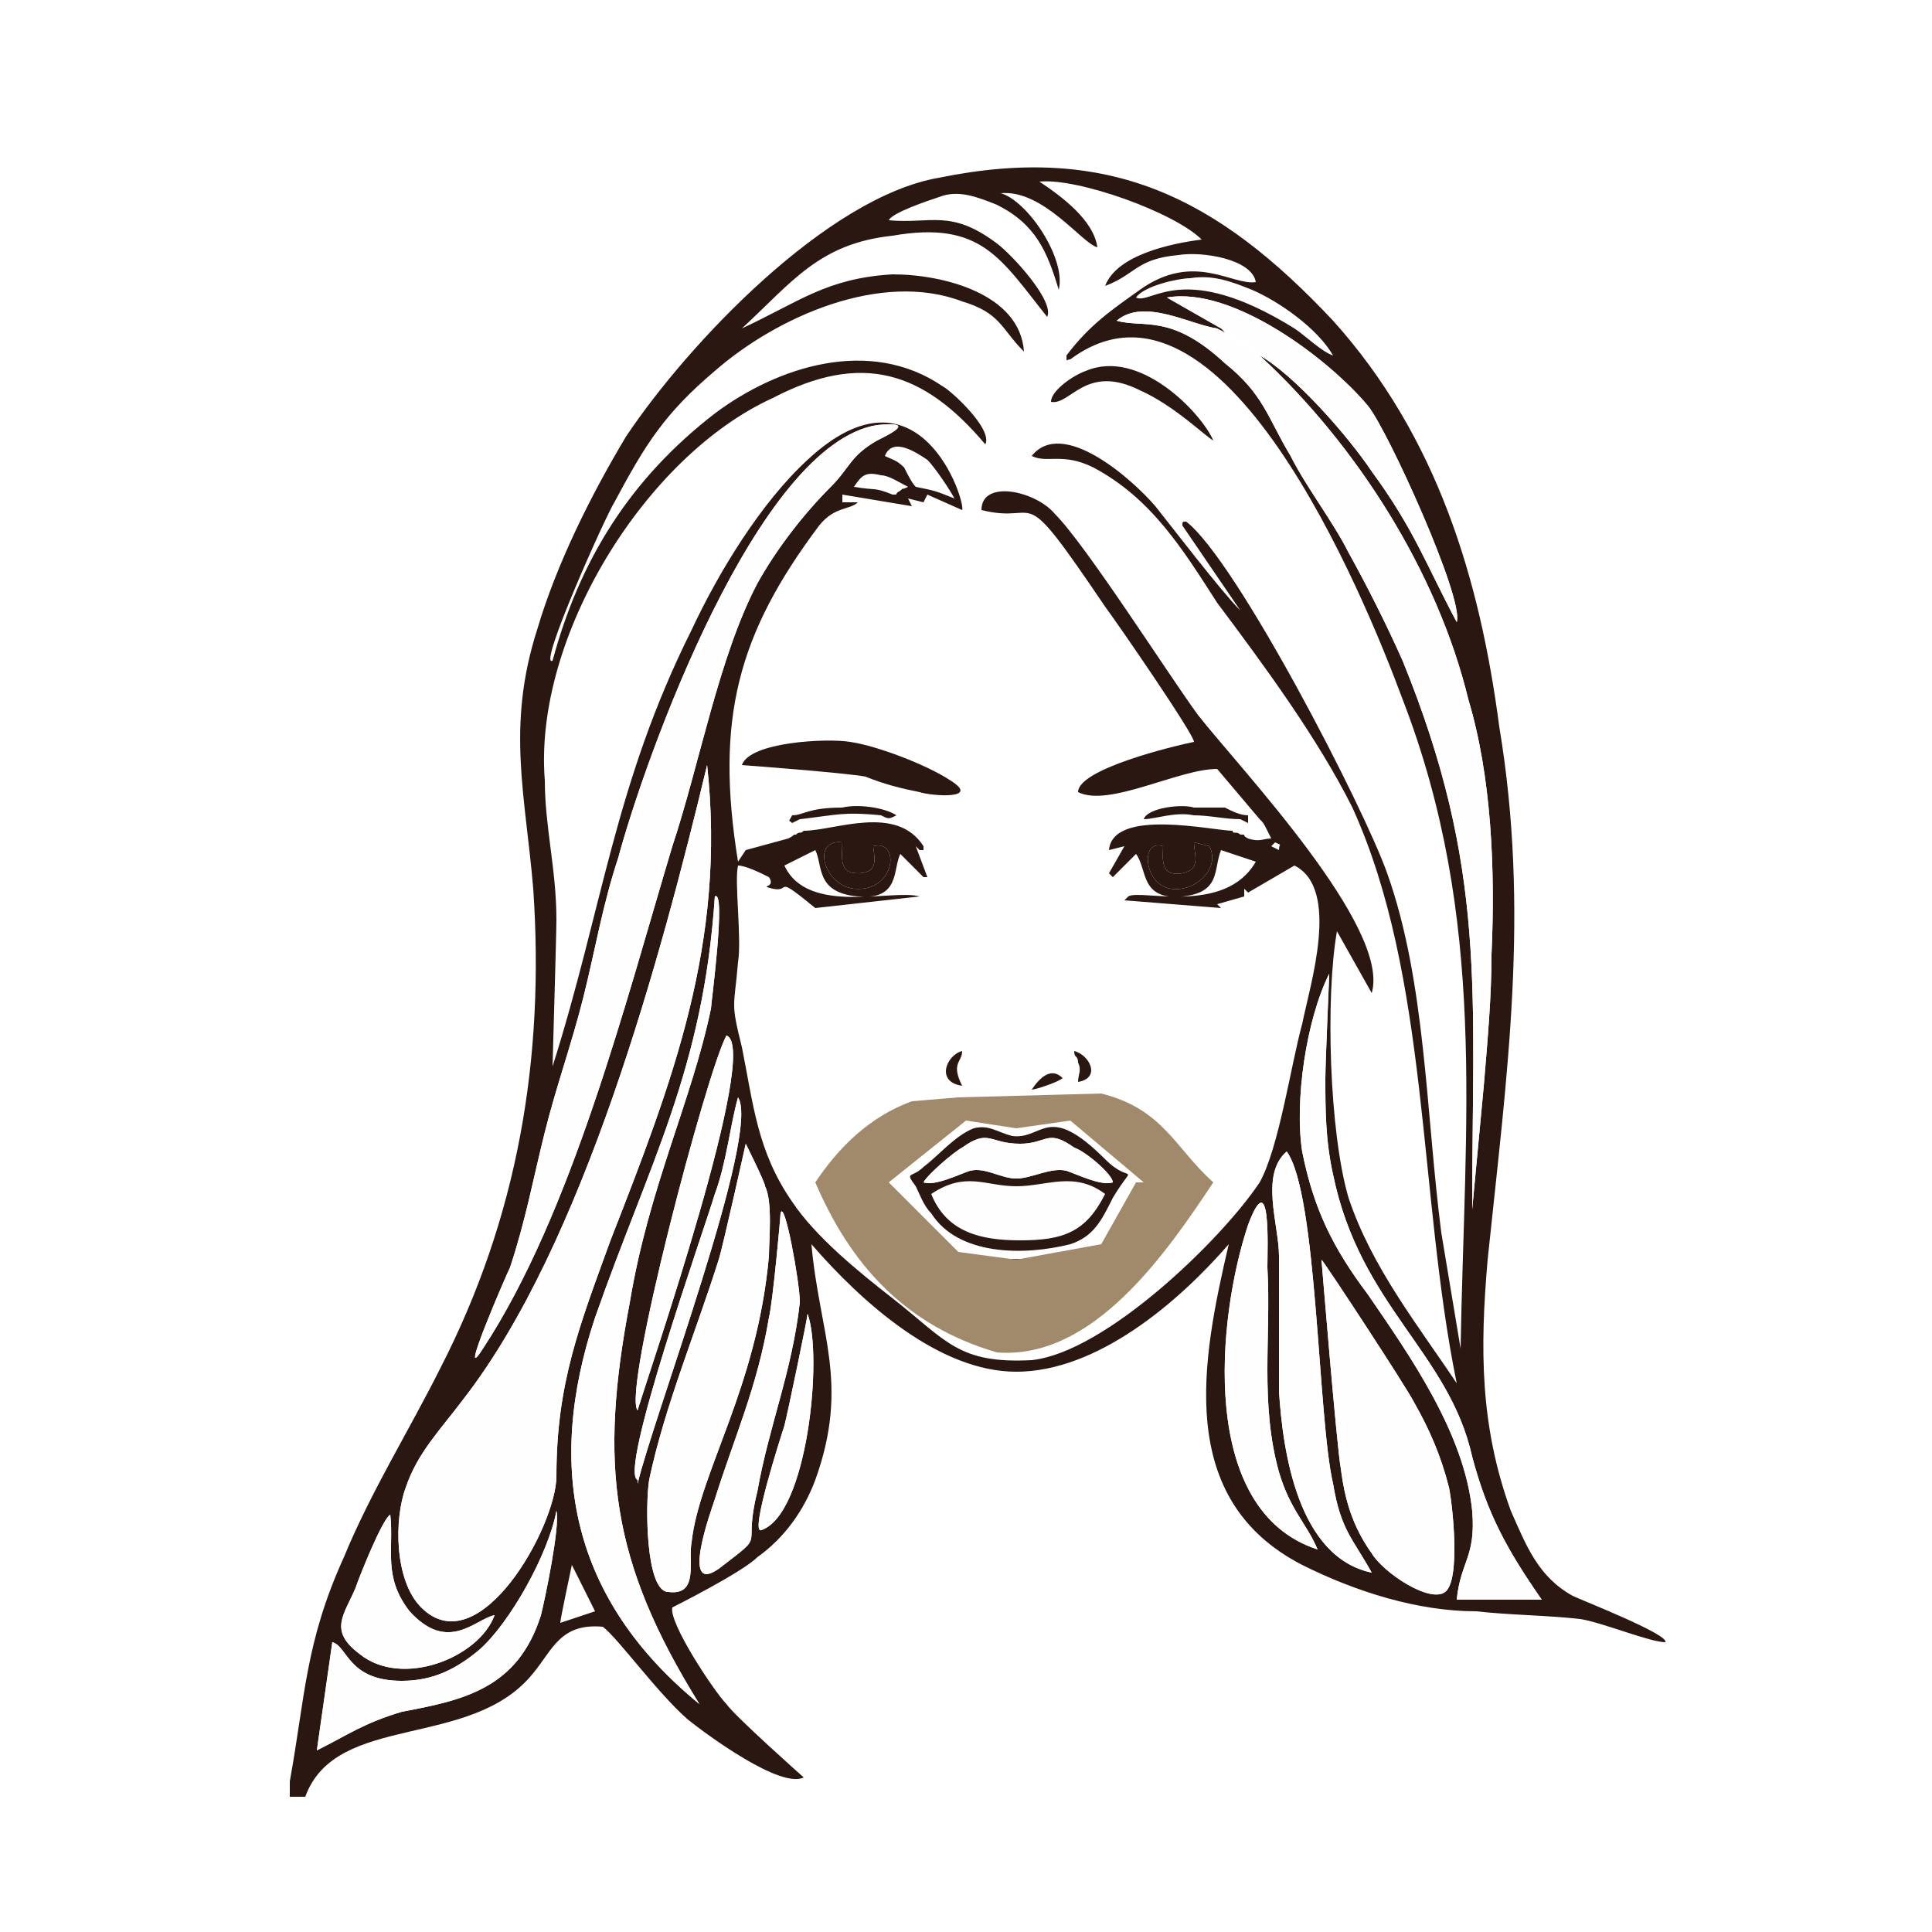
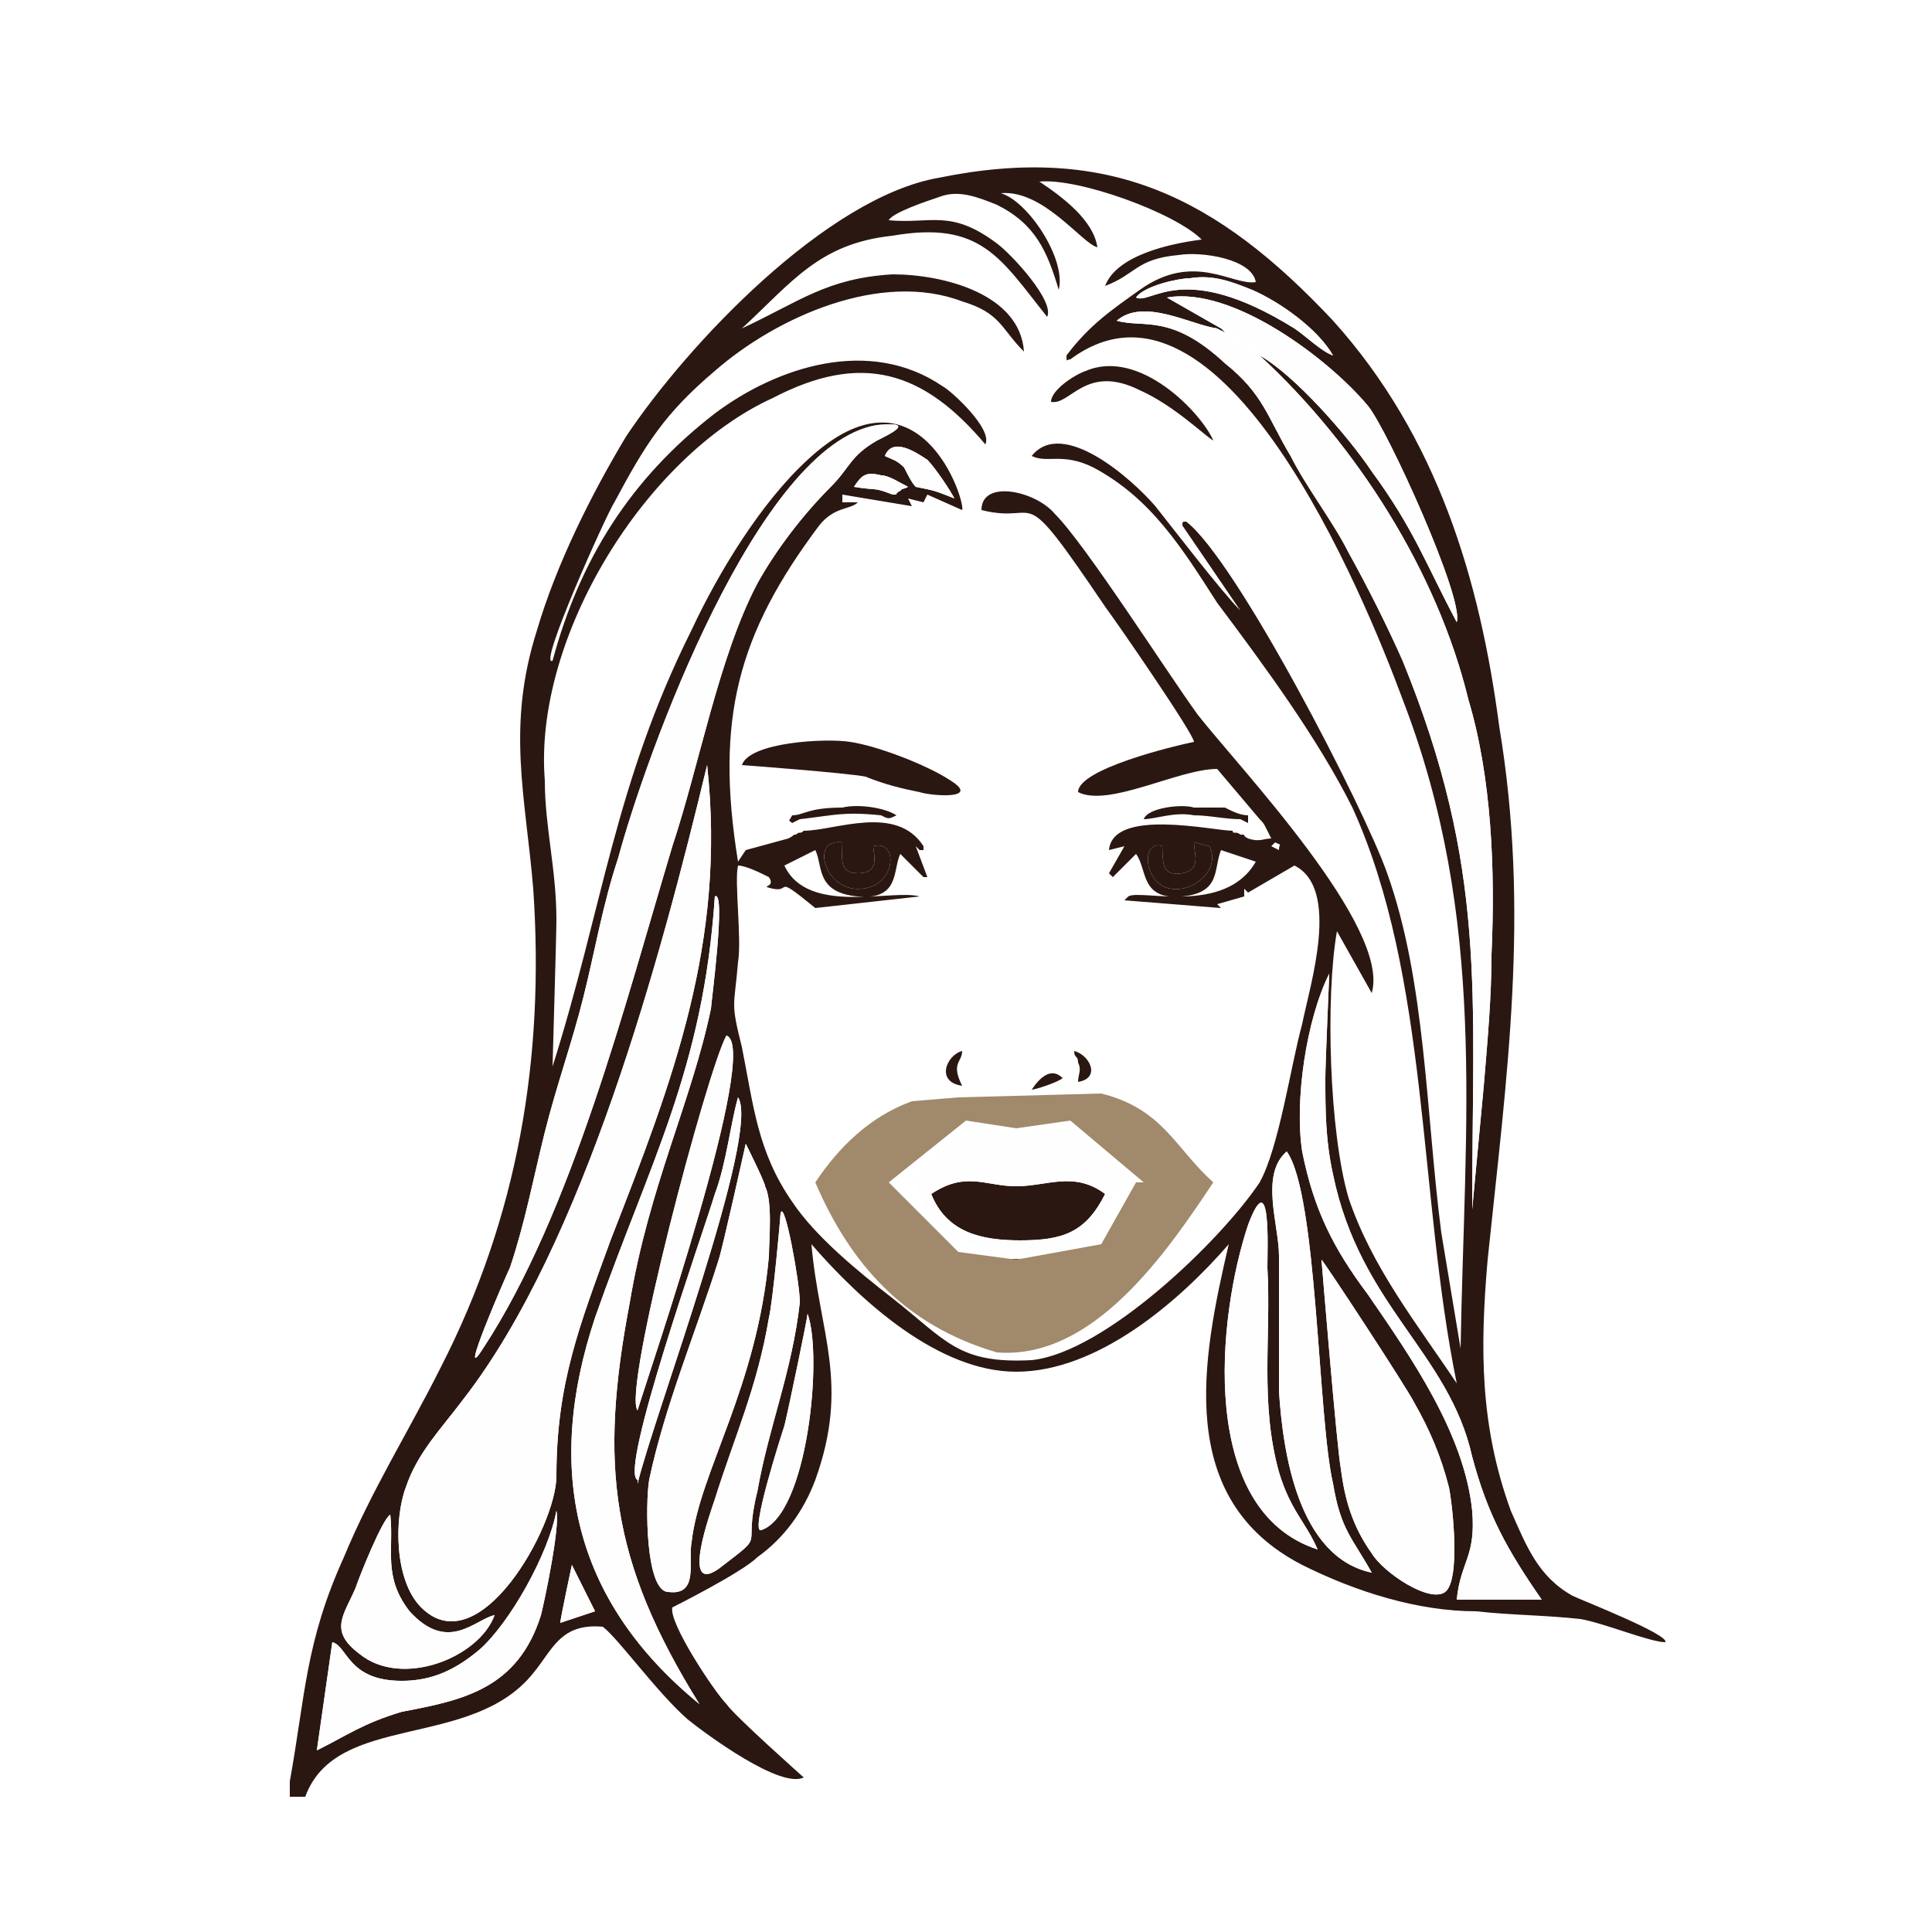
- <svg xmlns="http://www.w3.org/2000/svg" xml:space="preserve" width="80px" height="80px" viewBox="0 0 500 500">
+ <svg xmlns="http://www.w3.org/2000/svg" width="80px" height="80px" viewBox="0 0 500 500">
  <g>
    <g>
      <path fill="rgb(43, 23, 17)" d="M145 420c0,-1 3,-15 3,-15l6 12 -9 3zm-63 33l4 -28c4,1 4,10 18,10 8,0 14,-3 20,-8 8,-7 18,-25 20,-36 1,4 -3,23 -4,27 -6,19 -20,22 -36,25 -10,3 -14,6 -22,10zm46 -35c-4,11 -24,19 -35,10 -8,-6 -4,-10 -1,-17 1,-3 7,-18 9,-19 1,9 -2,16 5,25 10,11 17,2 22,1zm81 -78c4,11 0,52 -12,56 -3,1 5,-24 6,-27 1,-4 6,-28 6,-29zm132 61c-31,-10 -26,-60 -18,-84 6,-16 5,6 5,11 1,18 -2,35 3,53 3,10 7,13 10,20zm-134 -64c-2,18 -8,32 -11,49 -4,16 3,10 -10,20 -10,7 -2,-15 -1,-18 5,-16 11,-29 14,-47 1,-4 3,-26 3,-27 1,-4 5,18 5,23zm135 -11c1,1 22,33 24,37 4,7 7,14 9,22 1,5 3,24 -1,27 -4,3 -16,-5 -19,-10 -5,-7 -7,-14 -8,-22 -1,-5 -5,-54 -5,-54zm-143 -1c-3,34 -18,56 -20,74 -1,5 2,14 -6,13 -6,0 -6,-23 -5,-29 4,-19 12,-38 18,-57 1,-3 7,-30 7,-30 0,0 5,10 5,11 2,4 1,14 1,18zm134 -27c8,11 8,69 12,86 2,12 5,14 10,23 -19,-4 -23,-31 -24,-47 0,-11 0,-23 0,-35 0,-8 -5,-21 2,-27zm-168 86l0 -1c-5,-2 17,-64 20,-74 3,-8 4,-18 6,-25 6,9 -22,83 -26,100zm0 -19l0 0c-4,-5 18,-88 23,-97l0 0c9,3 -20,87 -23,97zm234 49l-22 0c1,-10 5,-11 4,-23 -2,-20 -16,-40 -27,-56 -9,-12 -14,-22 -17,-37 -2,-13 1,-34 7,-46 0,1 -1,23 -1,27 0,8 0,16 2,25 7,34 30,46 36,73 4,15 9,24 18,37zm-218 27c-33,-27 -40,-61 -27,-100 14,-40 28,-64 31,-109 3,-2 -1,28 -1,29 -5,24 -16,46 -21,76 -8,42 -5,67 18,104zm2 -243c5,46 -9,82 -25,123 -8,22 -14,37 -14,61 0,13 -20,49 -35,34 -7,-7 -7,-23 -4,-31 3,-9 9,-15 15,-23 31,-40 51,-114 63,-164zm147 20c2,1 1,0 1,2l-2 -1 1 -1zm-29 1c0,3 -1,8 5,7 5,-1 3,-5 3,-8l4 1c3,6 -4,12 -10,11 -7,-1 -8,-13 -2,-11zm-75 0c7,-2 6,12 -5,11 -8,-1 -11,-13 -3,-12 0,4 -1,8 4,8 6,0 4,-5 4,-7zm-5 -93c2,-3 3,-4 7,-3 2,0 5,2 7,3 -2,1 -1,0 -2,1 -2,1 0,1 -2,1 -5,-2 -4,-1 -10,-2zm19 -7c2,2 6,8 7,10 -5,-2 -5,-2 -10,-3 -1,-1 -2,-3 -3,-5 -2,-2 -3,-2 -5,-3 2,-5 8,-1 11,1zm-13 -9c10,-1 4,2 0,4 -7,4 -7,7 -12,12 -7,7 -14,16 -19,25 -10,19 -15,47 -22,68 -12,40 -26,95 -49,130 -7,11 6,-19 7,-21 4,-12 6,-23 9,-35 3,-12 7,-23 10,-35 3,-12 5,-24 9,-36 7,-26 36,-107 67,-112zm99 -18l-1 -1 1 1c25,23 46,56 54,89 6,20 7,44 6,66 0,11 -1,22 -2,34l-3 32c0,-56 4,-88 -18,-142 -4,-9 -9,-19 -14,-28 -4,-8 -11,-17 -15,-25 -6,-10 -7,-16 -17,-24 -14,-13 -21,-9 -28,-11 7,-6 19,1 26,2l2 1 -1 -1 -14 -8c17,-3 42,16 52,28 5,6 25,50 23,56 -8,-15 -11,-24 -22,-39 -6,-9 -20,-25 -29,-30zm-32 -15c2,-3 11,-5 14,-5 6,-1 11,1 16,3 7,3 17,10 21,17 -3,-1 -7,-5 -10,-7 -29,-18 -37,-6 -41,-8zm-18 15c0,2 0,1 1,1 39,-29 76,61 86,88 22,57 16,109 15,168l-5 -30c-4,-31 -4,-65 -14,-93 -6,-17 -39,-81 -52,-91 -1,0 -1,0 -1,1l15 22c-5,-5 -18,-22 -22,-27 -6,-7 -24,-23 -32,-13 4,2 8,-1 16,3 15,8 23,21 32,35 12,16 26,35 35,53 20,44 17,100 27,149 -10,-15 -22,-30 -28,-48 -5,-17 -6,-52 -3,-69l9 16c5,-17 -34,-58 -45,-72 -8,-11 -29,-44 -37,-52 -5,-6 -19,-9 -19,-1 16,4 9,-9 32,25 3,4 23,33 23,35 -5,1 -30,7 -30,13 8,4 26,-6 36,-6l11 13c1,1 1,1 2,3l1 2c-2,0 -3,1 -6,0 -2,-1 0,-1 -2,-1 -1,-1 -2,0 -2,-1 -5,0 -31,-6 -32,5l4 -1 -4 7 1 1 6 -6c3,4 1,12 12,11 10,-1 8,-7 10,-12l9 3c-8,14 -30,7 -33,9l-1 1 25 2 -1 -1 7 -2 0 -2 1 1 12 -7c12,6 4,31 2,41 -3,11 -6,32 -11,41 -10,15 -40,44 -59,46 -19,1 -22,-5 -36,-16 -9,-7 -20,-16 -26,-25 -9,-13 -10,-25 -13,-40 -3,-12 -2,-10 -1,-22 1,-6 -1,-21 0,-25 2,0 6,2 8,3 2,3 -3,2 1,3 5,1 0,-4 11,5l27 -3c-7,-2 -29,5 -35,-8l8 -4c2,4 0,11 11,12 11,1 9,-7 11,-11l6 6 1 0 -3 -8 1 1 1 0 0 -1c-7,-11 -23,-4 -31,-4 -1,1 -1,0 -2,1 -1,0 0,0 -2,1l-11 3 -2 3 0 0c-6,-37 0,-59 21,-87 4,-5 8,-4 10,-6l-4 0 0 -2 18 3 -1 -2 4 1 1 -2 9 4c1,-2 -11,-40 -40,-13 -12,11 -23,29 -30,44 -20,40 -23,72 -36,113 0,-1 1,-34 1,-38 0,-13 -3,-24 -3,-36 -3,-37 26,-84 59,-99 23,-12 39,-7 55,12 2,-4 -9,-14 -11,-15 -19,-13 -43,-5 -59,7 -22,17 -35,38 -42,64l0 0c-4,2 14,-38 16,-41 8,-15 13,-23 26,-34 16,-14 43,-26 64,-18 10,3 10,7 16,13 -1,-15 -21,-20 -34,-20 -17,1 -24,7 -39,14 13,-12 20,-22 39,-24 23,-4 28,6 40,21 2,-4 -9,-16 -13,-19 -12,-9 -17,-5 -28,-6 1,-2 10,-5 13,-6 5,-2 10,0 15,2 10,5 13,12 16,22 2,-8 -8,-23 -15,-25 11,-1 21,13 25,14 -1,-7 -9,-13 -15,-17 10,-1 35,8 42,15 -8,1 -22,4 -25,12 8,-3 8,-7 19,-8 6,-1 19,1 20,7 -6,1 -16,-8 -30,2 -7,5 -13,9 -19,17zm-201 369l0 4 4 0c8,-22 43,-12 59,-32 5,-6 7,-13 18,-12 4,3 14,17 22,24 5,4 24,18 30,15 0,0 -18,-16 -20,-19 -3,-3 -15,-21 -14,-25 0,0 18,-9 22,-13 7,-5 12,-12 15,-20 9,-25 1,-38 -1,-61 13,15 33,33 53,33 21,0 42,-18 55,-33 -7,30 -14,66 19,83 14,7 30,12 45,12 9,1 18,1 27,2 6,1 18,6 22,6 1,-2 -22,-11 -24,-12 -9,-5 -12,-13 -16,-22 -8,-22 -8,-42 -6,-65 5,-48 11,-90 3,-138 -5,-38 -16,-75 -43,-105 -30,-32 -58,-46 -102,-37 -29,5 -65,43 -81,67 -9,15 -18,33 -23,50 -8,25 -3,43 -1,67 3,44 -4,85 -24,124 -8,16 -18,32 -25,49 -10,22 -10,36 -14,58z" />
      <path fill="#FEFEFE" d="M183 198c-12,50 -32,124 -63,164 -6,8 -12,14 -15,23 -3,8 -3,24 4,31 15,15 35,-21 35,-34 0,-24 6,-39 14,-61 16,-41 30,-77 25,-123z" />
      <path fill="#FEFEFE" d="M227 110c-31,5 -60,86 -67,112 -4,12 -6,24 -9,36 -3,12 -7,23 -10,35 -3,12 -5,23 -9,35 -1,2 -14,32 -7,21 23,-35 37,-90 49,-130 7,-21 12,-49 22,-68 5,-9 12,-18 19,-25 5,-5 5,-8 12,-12 4,-2 10,-5 0,-4z" />
      <path fill="#FEFEFE" d="M326 92c-2,0 -2,0 -3,-1 -1,-1 -1,-1 -2,-2 -2,-1 -5,-2 -6,-4 -7,-1 -19,-8 -26,-2 7,2 14,-2 28,11 10,8 11,14 17,24 4,8 11,17 15,25 5,9 10,19 14,28 22,54 18,86 18,142l3 -32c1,-12 2,-23 2,-34 1,-22 0,-46 -6,-66 -8,-33 -29,-66 -54,-89z" />
      <path fill="#FEFEFE" d="M375 385c-2,-8 -5,-15 -9,-22 -2,-4 -23,-36 -24,-37 0,0 4,49 5,54 1,8 3,15 8,22 3,5 15,13 19,10 4,-3 2,-22 1,-27z" />
      <path fill="#FEFEFE" d="M199 325c0,-4 1,-14 -1,-18 0,-1 -5,-11 -5,-11 0,0 -6,27 -7,30 -6,19 -14,38 -18,57 -1,6 -1,29 5,29 8,1 5,-8 6,-13 2,-18 17,-40 20,-74z" />
      <path fill="#FEFEFE" d="M181 441c-23,-37 -26,-62 -18,-104 5,-30 16,-52 21,-76 0,-1 4,-31 1,-29 -3,45 -17,69 -31,109 -13,39 -6,73 27,100z" />
      <path fill="#FEFEFE" d="M399 414c-9,-13 -14,-22 -18,-37 -6,-27 -29,-39 -36,-73 -2,-9 -2,-17 -2,-25 0,-4 1,-26 1,-27 -6,12 -9,33 -7,46 3,15 8,25 17,37 11,16 25,36 27,56 1,12 -3,13 -4,23l22 0z" />
      <path fill="#FEFEFE" d="M333 298c-7,6 -2,19 -2,27 0,12 0,24 0,35 1,16 5,43 24,47 -5,-9 -8,-11 -10,-23 -4,-17 -4,-75 -12,-86z" />
      <path fill="#FEFEFE" d="M341 401c-3,-7 -7,-10 -10,-20 -5,-18 -2,-35 -3,-53 0,-5 1,-27 -5,-11 -8,24 -13,74 18,84z" />
      <path fill="#FEFEFE" d="M82 453c8,-4 12,-7 22,-10 16,-3 30,-6 36,-25 1,-4 5,-23 4,-27 -2,11 -12,29 -20,36 -6,5 -12,8 -20,8 -14,0 -14,-9 -18,-10l-4 28z" />
      <path fill="#FEFEFE" d="M316 85c2,0 10,5 10,7 9,5 23,21 29,30 11,15 14,24 22,39 2,-6 -18,-50 -23,-56 -10,-12 -35,-31 -52,-28l14 8z" />
      <path fill="#FEFEFE" d="M207 337c0,-5 -4,-27 -5,-23 0,1 -2,23 -3,27 -3,18 -9,31 -14,47 -1,3 -9,25 1,18 13,-10 6,-4 10,-20 3,-17 9,-31 11,-49z" />
      <path fill="#FEFEFE" d="M128 418c-5,1 -12,10 -22,-1 -7,-9 -4,-16 -5,-25 -2,1 -8,16 -9,19 -3,7 -7,11 1,17 11,9 31,1 35,-10z" />
      <path fill="#FEFEFE" d="M165 365c3,-10 32,-94 23,-97l0 0c-5,9 -27,92 -23,97l0 0z" />
-       <path fill="#FEFEFE" d="M241 309c4,10 13,12 23,12 11,0 17,-2 22,-12 -8,-6 -15,-2 -23,-2 -8,0 -13,-4 -22,2z" />
-       <path fill="rgb(43, 23, 17)" d="M241 309c9,-6 14,-2 22,-2 8,0 15,-4 23,2 -5,10 -11,12 -22,12 -10,0 -19,-2 -23,-12zm-2 -3c1,-2 8,-8 10,-9 7,-5 7,-1 15,-1 7,0 7,-4 14,1 3,1 10,7 10,9 -3,1 -9,-2 -12,-3 -4,-1 -9,2 -13,2 -4,0 -8,-3 -12,-2 -3,1 -9,4 -12,3zm13 -14c-5,2 -9,7 -13,10 -3,3 -5,1 -2,5 1,2 2,5 4,7 7,11 24,11 36,8 6,-2 8,-6 11,-12 6,-10 5,-3 -2,-10 -15,-15 -16,-5 -24,-6 -4,-1 -6,-3 -10,-2z" />
+       <path fill="rgb(43, 23, 17)" d="M241 309c4,10 13,12 23,12 11,0 17,-2 22,-12 -8,-6 -15,-2 -23,-2 -8,0 -13,-4 -22,2z" />
+       <path fill="#FEFEFE" d="M241 309c9,-6 14,-2 22,-2 8,0 15,-4 23,2 -5,10 -11,12 -22,12 -10,0 -19,-2 -23,-12zm-2 -3c1,-2 8,-8 10,-9 7,-5 7,-1 15,-1 7,0 7,-4 14,1 3,1 10,7 10,9 -3,1 -9,-2 -12,-3 -4,-1 -9,2 -13,2 -4,0 -8,-3 -12,-2 -3,1 -9,4 -12,3zm13 -14c-5,2 -9,7 -13,10 -3,3 -5,1 -2,5 1,2 2,5 4,7 7,11 24,11 36,8 6,-2 8,-6 11,-12 6,-10 5,-3 -2,-10 -15,-15 -16,-5 -24,-6 -4,-1 -6,-3 -10,-2z" />
      <path fill="rgb(43, 23, 17)" d="M192 198c0,0 27,2 32,3 5,2 9,3 14,4 3,1 16,2 8,-3 -6,-4 -19,-9 -26,-10 -6,-1 -26,0 -28,6z" />
      <path fill="#FEFEFE" d="M239 306c3,1 9,-2 12,-3 4,-1 8,2 12,2 4,0 9,-3 13,-2 3,1 9,4 12,3 0,-2 -7,-8 -10,-9 -7,-5 -7,-1 -14,-1 -8,0 -8,-4 -15,1 -2,1 -9,7 -10,9z" />
      <path fill="#FEFEFE" d="M165 384c4,-17 32,-91 26,-100 -2,7 -3,17 -6,25 -3,10 -25,72 -20,74l0 1z" />
      <path fill="#FEFEFE" d="M209 340c0,1 -5,25 -6,29 -1,3 -9,28 -6,27 12,-4 16,-45 12,-56z" />
      <path fill="rgb(43, 23, 17)" d="M272 104c5,1 9,-10 23,-3 9,4 17,12 19,13 -3,-7 -19,-24 -33,-18 -3,1 -9,5 -9,8z" />
+       <path fill="#FEFEFE" d="M294 77c4,2 12,-10 41,8 3,2 7,6 10,7 -4,-7 -14,-14 -21,-17 -5,-2 -10,-4 -16,-3 -3,0 -12,2 -14,5z" />
      <path fill="rgb(43, 23, 17)" d="M226 219c0,2 2,7 -4,7 -5,0 -4,-4 -4,-8 -8,-1 -5,11 3,12 11,1 12,-13 5,-11z" />
      <path fill="rgb(43, 23, 17)" d="M301 219c-6,-2 -5,10 2,11 6,1 13,-5 10,-11l-4 -1c0,3 2,7 -3,8 -6,1 -5,-4 -5,-7z" />
+       <path fill="#FEFEFE" d="M229 118c2,1 3,1 5,3 1,2 2,4 3,5 5,1 5,1 10,3 -1,-2 -5,-8 -7,-10 -3,-2 -9,-6 -11,-1z" />
+       <path fill="#FEFEFE" d="M154 417l-6 -12c0,0 -3,14 -3,15l9 -3z" />
      <path fill="rgb(43, 23, 17)" d="M321 212l2 1c0,-1 0,-1 0,-2 -2,0 -4,-1 -6,-2 -3,0 -5,0 -8,0 -3,-1 -12,0 -13,3 3,0 8,-2 13,-1 4,0 8,1 12,1z" />
      <path fill="rgb(43, 23, 17)" d="M205 211c-1,2 -1,1 0,2l2 -1c9,-1 11,-2 21,-1 2,1 2,1 4,0 -3,-2 -10,-3 -14,-2 -9,0 -10,2 -13,2z" />
+       <path fill="#FEFEFE" d="M221 126c6,1 5,0 10,2 2,0 0,0 2,-1 1,-1 0,0 2,-1 -2,-1 -5,-3 -7,-3 -4,-1 -5,0 -7,3z" />
      <path fill="rgb(43, 23, 17)" d="M257 327c3,2 10,1 14,0 -4,-1 -10,-2 -14,0z" />
      <path fill="rgb(43, 23, 17)" d="M249 281c-3,-6 0,-6 0,-9 -4,1 -7,8 0,9z" />
      <path fill="rgb(43, 23, 17)" d="M279 280c6,-1 3,-7 -1,-8 0,2 1,1 1,3 1,2 0,3 0,5z" />
      <path fill="rgb(43, 23, 17)" d="M267 282c1,0 7,-2 8,-3 -3,-3 -6,0 -8,3z" />
    </g>
    <path fill="#a1896b" d="M211 306l19 0 18 18 15 2 22 -4 9 -16 20 0c-12,18 -31,46 -56,44 -24,-7 -38,-23 -47,-44z" />
    <path fill="#a1896b" d="M211 306l19 0 20 -16 13 2 14 -2 19 16 18 0c-10,-9 -13,-19 -29,-23l-37 1 -12 1c-11,4 -19,12 -25,21z" />
  </g>
</svg>
